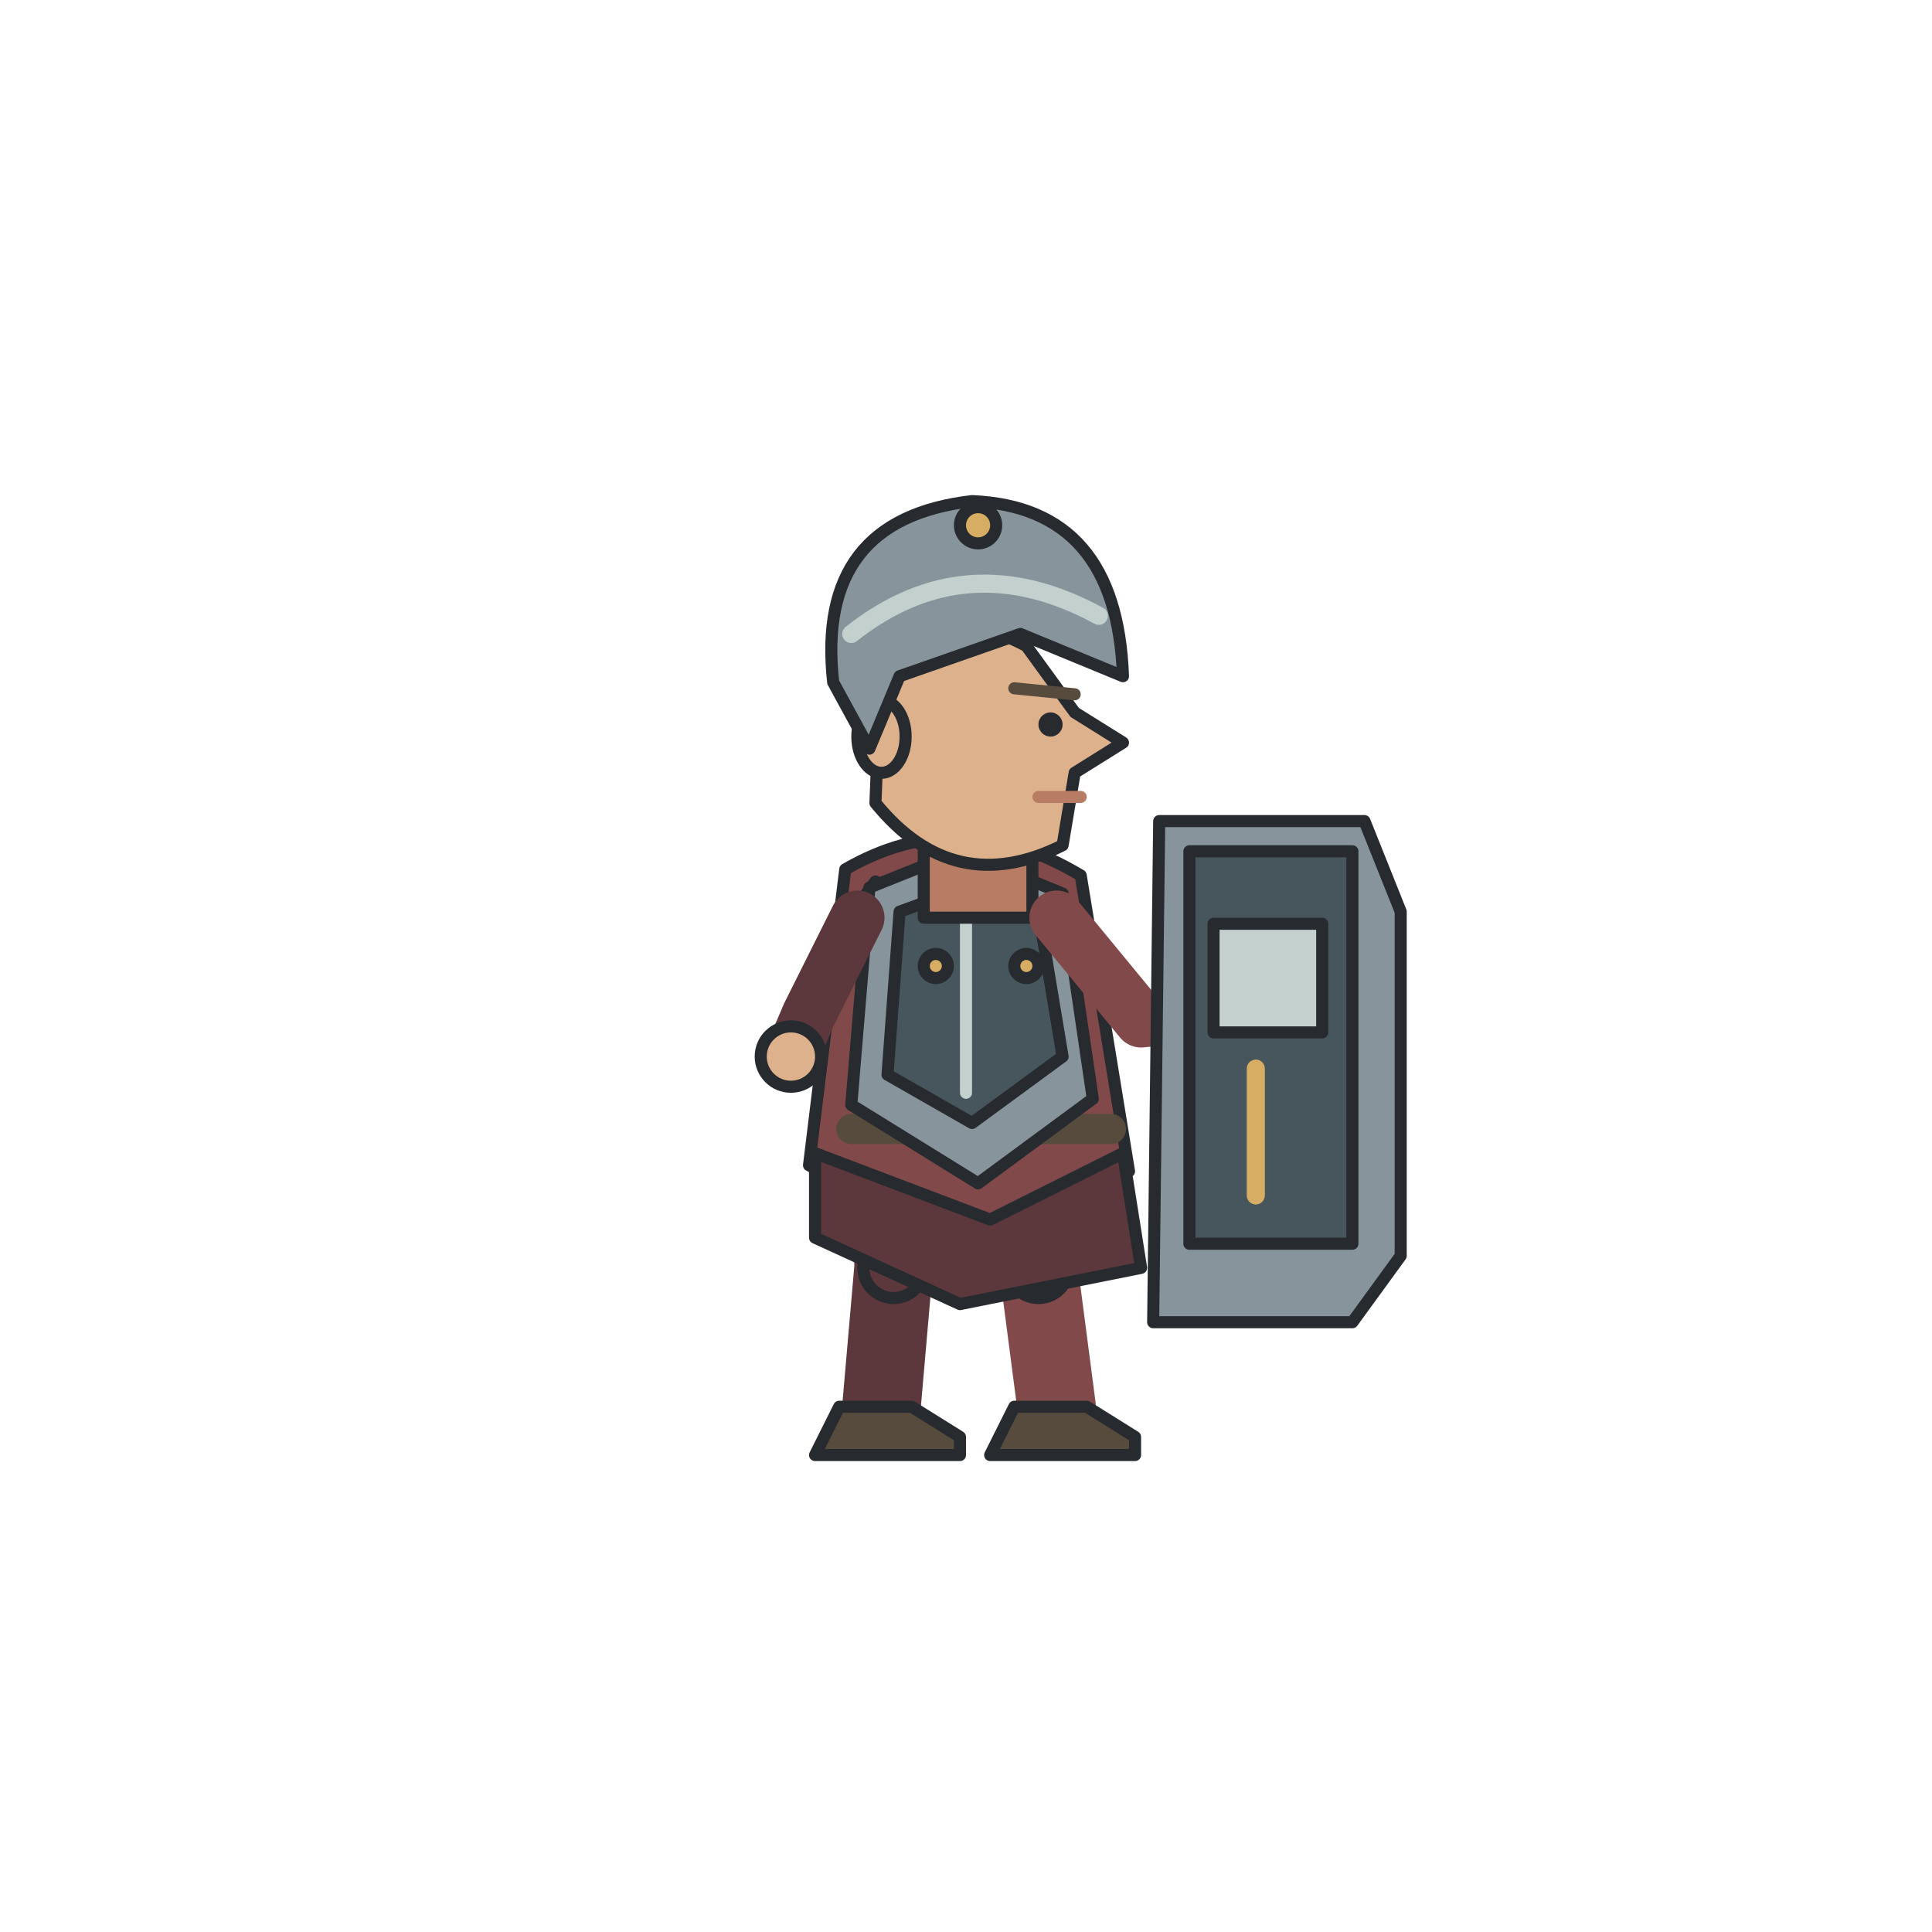
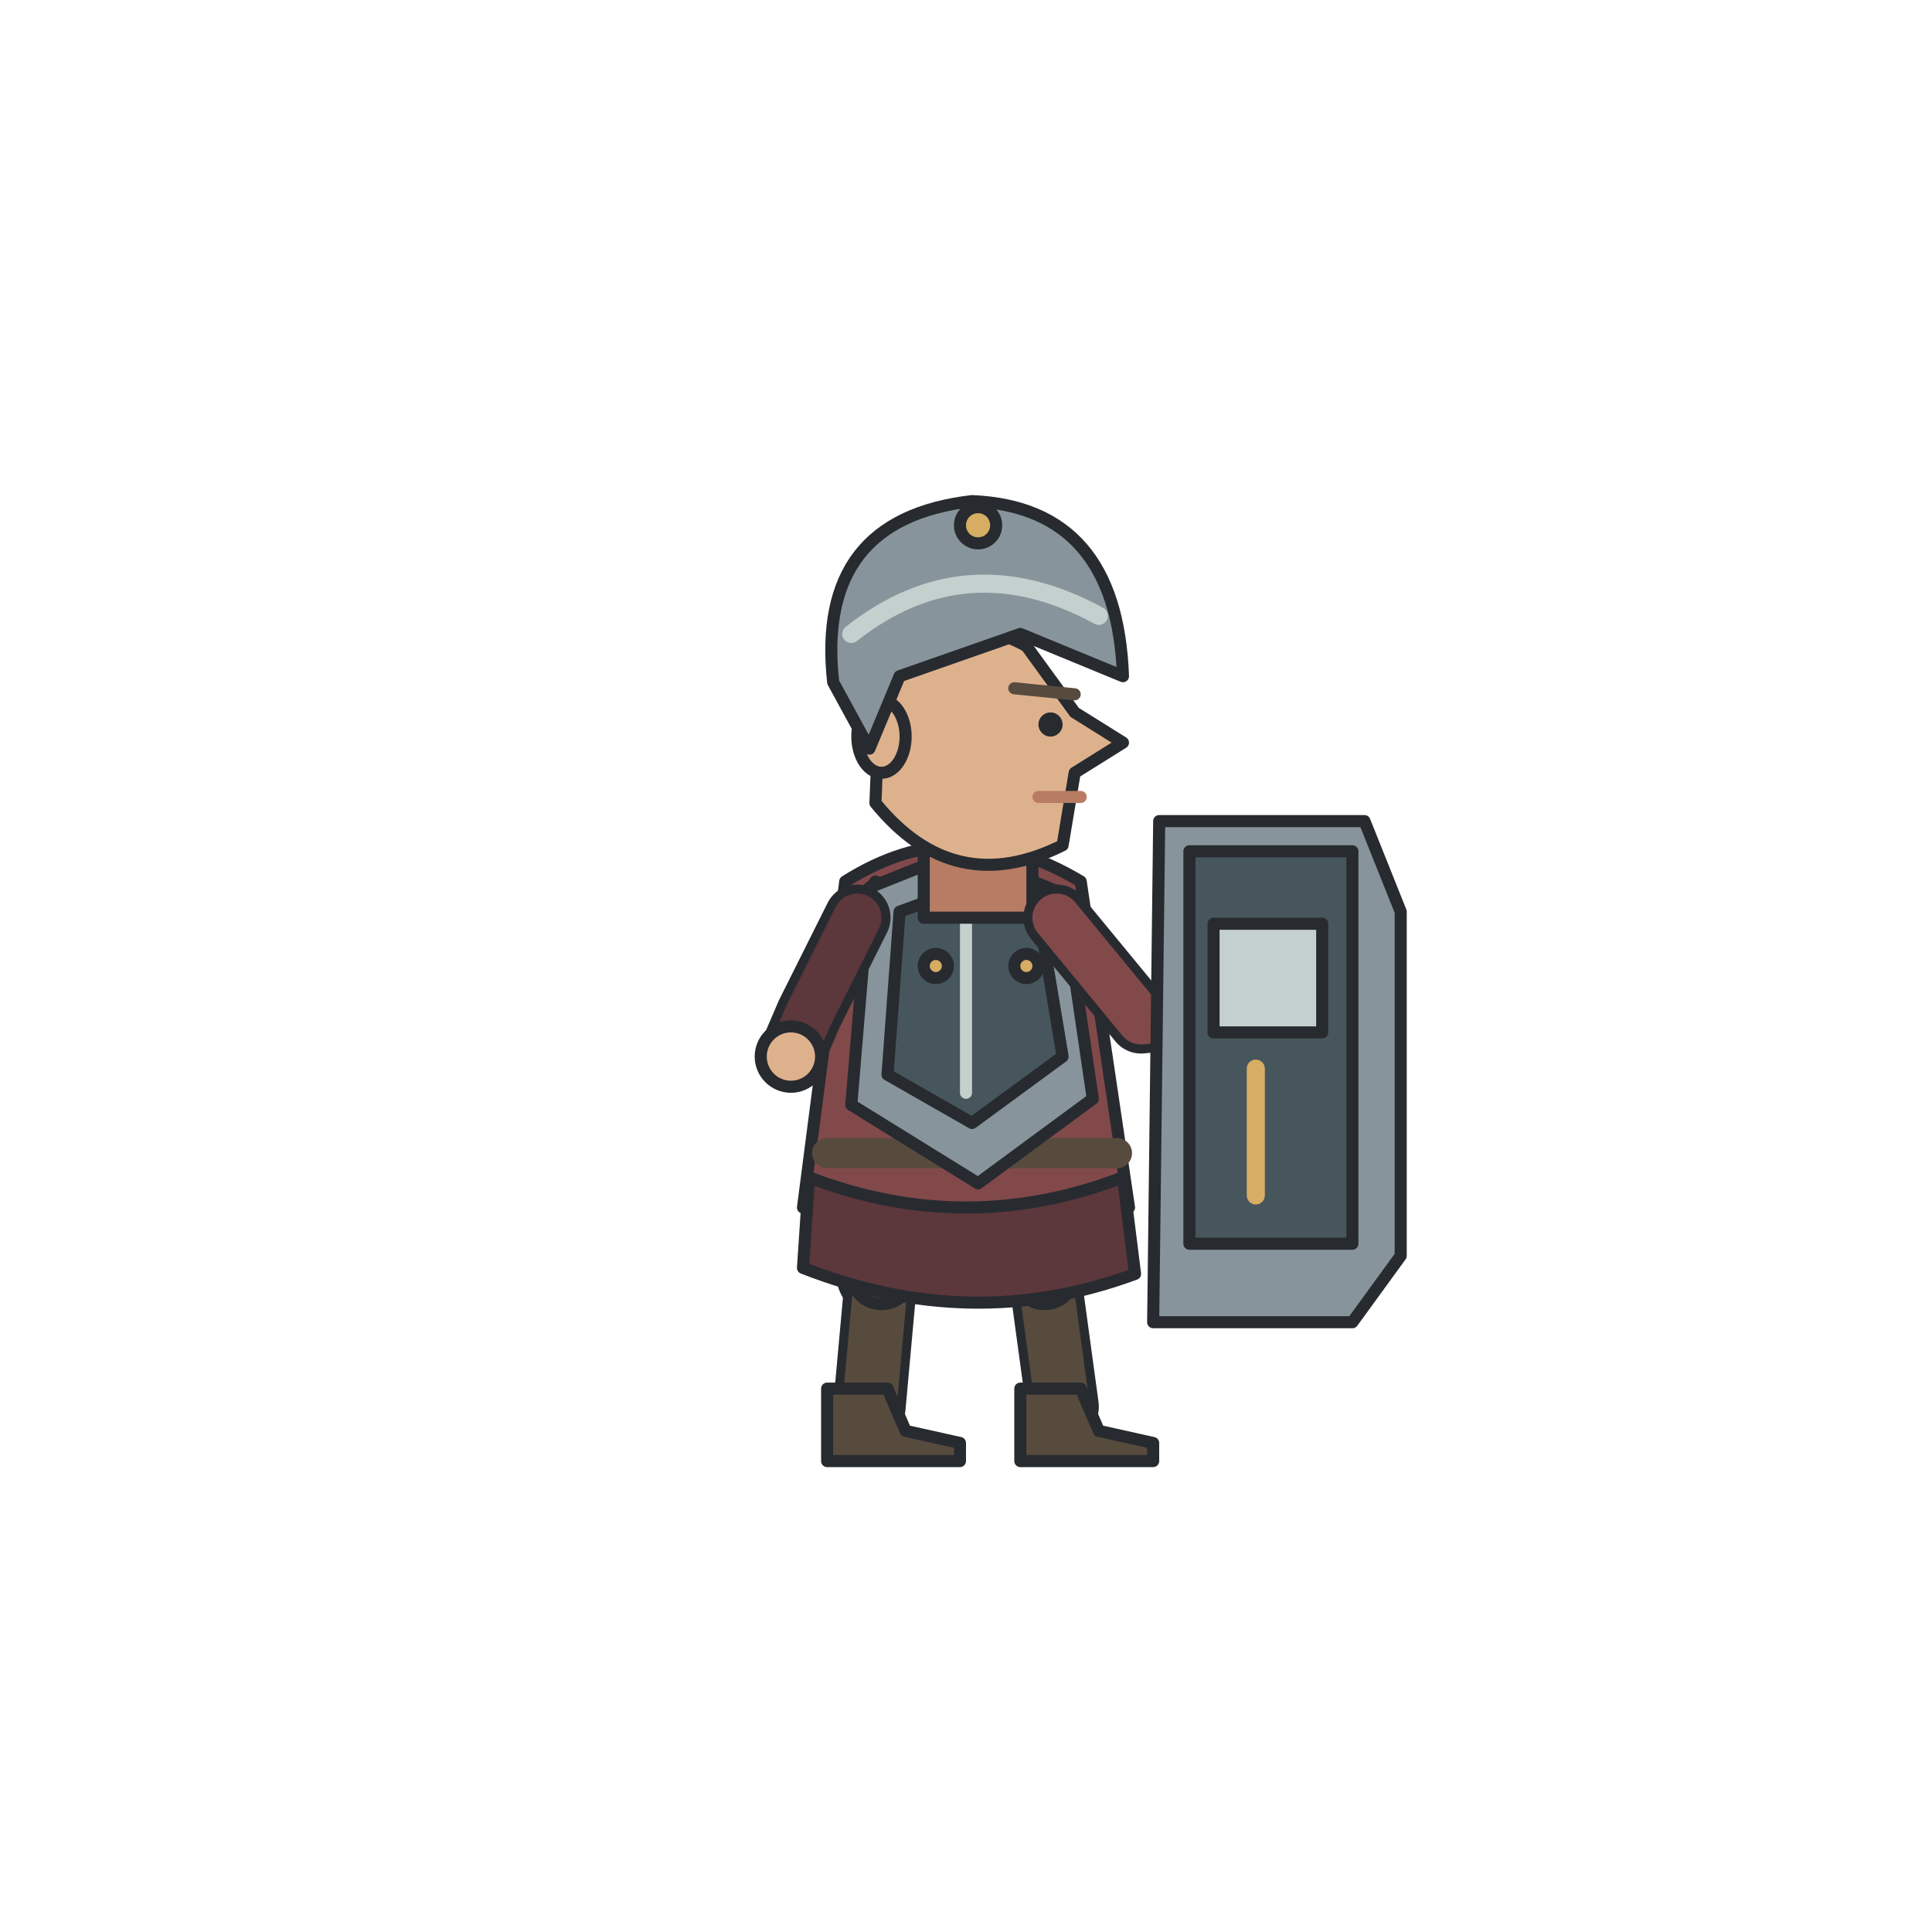
<svg xmlns="http://www.w3.org/2000/svg" width="192" height="192" viewBox="-64 0 320 192">
-   <g transform="scale(1)">
-     <path d="M84 123L84 146 82 169" fill="none" stroke="#5c373b" stroke-width="13" stroke-linejoin="round" stroke-linecap="round" />
-     <circle cx="84" cy="146" r="5" fill="#5c373b" stroke="#272b30" stroke-width="2" />
-     <path d="M75 169h12l8 5v3h-24z" fill="#574b3e" stroke="#272b30" stroke-width="2" stroke-linejoin="round" stroke-linecap="round" />
-     <path d="M108 123L108 146 111 169" fill="none" stroke="#82494a" stroke-width="13" stroke-linejoin="round" stroke-linecap="round" />
-     <circle cx="108" cy="146" r="5" fill="#82494a" stroke="#272b30" stroke-width="2" />
-     <path d="M104 169h12l8 5v3h-24z" fill="#574b3e" stroke="#272b30" stroke-width="2" stroke-linejoin="round" stroke-linecap="round" />
+   <path d="M87 124L82 147" fill="none" stroke="#272b30" stroke-width="15" stroke-linejoin="round" stroke-linecap="round" />
+   <path d="M87 124L82 147" fill="none" stroke="#5c373b" stroke-width="12" stroke-linejoin="round" stroke-linecap="round" />
+   <path d="M82 147L80 169" fill="none" stroke="#272b30" stroke-width="12" stroke-linejoin="round" stroke-linecap="round" />
+   <path d="M82 147L80 169" fill="none" stroke="#574b3e" stroke-width="9" stroke-linejoin="round" stroke-linecap="round" />
+   <circle cx="82" cy="147" r="5" fill="#5c373b" stroke="#272b30" stroke-width="2" />
+   <g transform="translate(80 176) rotate(0 0 0)">
+     <path d="M-7-10h10l3 7 9 2v3H-7z" fill="#574b3e" stroke="#272b30" stroke-width="2" stroke-linejoin="round" stroke-linecap="round" />
+   </g>
+   <path d="M104 124L109 147" fill="none" stroke="#272b30" stroke-width="15" stroke-linejoin="round" stroke-linecap="round" />
+   <path d="M104 124L109 147" fill="none" stroke="#82494a" stroke-width="12" stroke-linejoin="round" stroke-linecap="round" />
+   <path d="M109 147L112 169" fill="none" stroke="#272b30" stroke-width="12" stroke-linejoin="round" stroke-linecap="round" />
+   <path d="M109 147L112 169" fill="none" stroke="#574b3e" stroke-width="9" stroke-linejoin="round" stroke-linecap="round" />
+   <circle cx="109" cy="147" r="5" fill="#82494a" stroke="#272b30" stroke-width="2" />
+   <g transform="translate(112 176) rotate(0 0 0)">
+     <path d="M-7-10h10l3 7 9 2v3H-7z" fill="#574b3e" stroke="#272b30" stroke-width="2" stroke-linejoin="round" stroke-linecap="round" />
  </g>
  <g transform="translate(0 0)">
-     <path d="M76 80q19-11 39 1l8 49-23 15-30-16z" fill="#82494a" stroke="#272b30" stroke-width="2" stroke-linejoin="round" stroke-linecap="round" />
-     <path d="M71 127l29 11 22-11 3 19-30 6-24-11z" fill="#5c373b" stroke="#272b30" stroke-width="2" stroke-linejoin="round" stroke-linecap="round" />
+     <path d="M76 82q19-12 39 0l8 54q-22 11-54 0z" fill="#82494a" stroke="#272b30" stroke-width="2" stroke-linejoin="round" stroke-linecap="round" />
+     <path d="M70 131q26 10 52 0l2 16q-27 10-55-1z" fill="#5c373b" stroke="#272b30" stroke-width="2" stroke-linejoin="round" stroke-linecap="round" />
    <path d="M81 82l14 10 14-9 6 8-19 14-21-15z" fill="#5c373b" stroke="#272b30" stroke-width="2" stroke-linejoin="round" stroke-linecap="round" />
-     <path d="M77 123h43" fill="none" stroke="#574b3e" stroke-width="5" stroke-linejoin="round" stroke-linecap="round" />
-     <circle cx="98" cy="123" r="4" fill="#d6ad62" stroke="#272b30" stroke-width="2" />
+     <path d="M73 127h48" fill="none" stroke="#574b3e" stroke-width="5" stroke-linejoin="round" stroke-linecap="round" />
+     <circle cx="98" cy="127" r="4" fill="#d6ad62" stroke="#272b30" stroke-width="2" />
    <path d="M80 83l15-6 17 7 5 34-19 14-21-13z" fill="#87949b" stroke="#272b30" stroke-width="2" stroke-linejoin="round" stroke-linecap="round" />
    <path d="M85 87l11-4 12 4 4 24-15 11-14-8z" fill="#46565c" stroke="#272b30" stroke-width="2" stroke-linejoin="round" stroke-linecap="round" />
    <path d="M96 84v33" fill="none" stroke="#c4d0cd" stroke-width="2" stroke-linejoin="round" stroke-linecap="round" />
    <circle cx="91" cy="96" r="2" fill="#d6ad62" stroke="#272b30" stroke-width="2" />
    <circle cx="106" cy="96" r="2" fill="#d6ad62" stroke="#272b30" stroke-width="2" />
  </g>
  <g transform="translate(0 0)">
    <path d="M89 72h18v16H89z" fill="#b77c63" stroke="#272b30" stroke-width="2" stroke-linejoin="round" stroke-linecap="round" />
    <path d="M82 44q11-8 24-1l8 11 8 5-8 5-2 12q-18 9-31-7z" fill="#deb18d" stroke="#272b30" stroke-width="2" stroke-linejoin="round" stroke-linecap="round" />
    <ellipse cx="82" cy="58" rx="4" ry="6" fill="#deb18d" stroke="#272b30" stroke-width="2" />
    <path d="M104 50l10 1" fill="none" stroke="#574b3e" stroke-width="2" stroke-linejoin="round" stroke-linecap="round" />
    <ellipse cx="110" cy="56" rx="2" ry="2" fill="#272b30" stroke="none" stroke-width="2" />
    <path d="M108 68h7" fill="none" stroke="#b77c63" stroke-width="2" stroke-linejoin="round" stroke-linecap="round" />
    <path d="M74 49q-3-27 23-30 24 1 25 29l-17-7-20 7-5 12z" fill="#87949b" stroke="#272b30" stroke-width="2" stroke-linejoin="round" stroke-linecap="round" />
    <path d="M77 41q19-15 41-3" fill="none" stroke="#c4d0cd" stroke-width="3" stroke-linejoin="round" stroke-linecap="round" />
    <circle cx="98" cy="23" r="3" fill="#d6ad62" stroke="#272b30" stroke-width="2" />
  </g>
-   <path d="M78 88L70 104 67 111" fill="none" stroke="#5c373b" stroke-width="9" stroke-linejoin="round" stroke-linecap="round" />
-   <path d="M111 88L125 105 145 103" fill="none" stroke="#82494a" stroke-width="9" stroke-linejoin="round" stroke-linecap="round" />
+   <path d="M78 88L70 104 67 111" fill="none" stroke="#272b30" stroke-width="11" stroke-linejoin="round" stroke-linecap="round" />
+   <path d="M78 88L70 104 67 111" fill="none" stroke="#5c373b" stroke-width="8" stroke-linejoin="round" stroke-linecap="round" />
+   <path d="M111 88L125 105 145 103" fill="none" stroke="#272b30" stroke-width="11" stroke-linejoin="round" stroke-linecap="round" />
+   <path d="M111 88L125 105 145 103" fill="none" stroke="#82494a" stroke-width="8" stroke-linejoin="round" stroke-linecap="round" />
  <circle cx="67" cy="111" r="5" fill="#deb18d" stroke="#272b30" stroke-width="2" />
  <circle cx="145" cy="103" r="5" fill="#deb18d" stroke="#272b30" stroke-width="2" />
  <path d="M128 72h34l6 15v57l-8 11h-33z" fill="#87949b" stroke="#272b30" stroke-width="2" stroke-linejoin="round" stroke-linecap="round" />
  <path d="M133 77h27v65h-27z" fill="#46565c" stroke="#272b30" stroke-width="2" stroke-linejoin="round" stroke-linecap="round" />
  <path d="M137 89h18v18h-18z" fill="#c4d0cd" stroke="#272b30" stroke-width="2" stroke-linejoin="round" stroke-linecap="round" />
  <path d="M144 113v21" fill="none" stroke="#d6ad62" stroke-width="3" stroke-linejoin="round" stroke-linecap="round" />
</svg>
